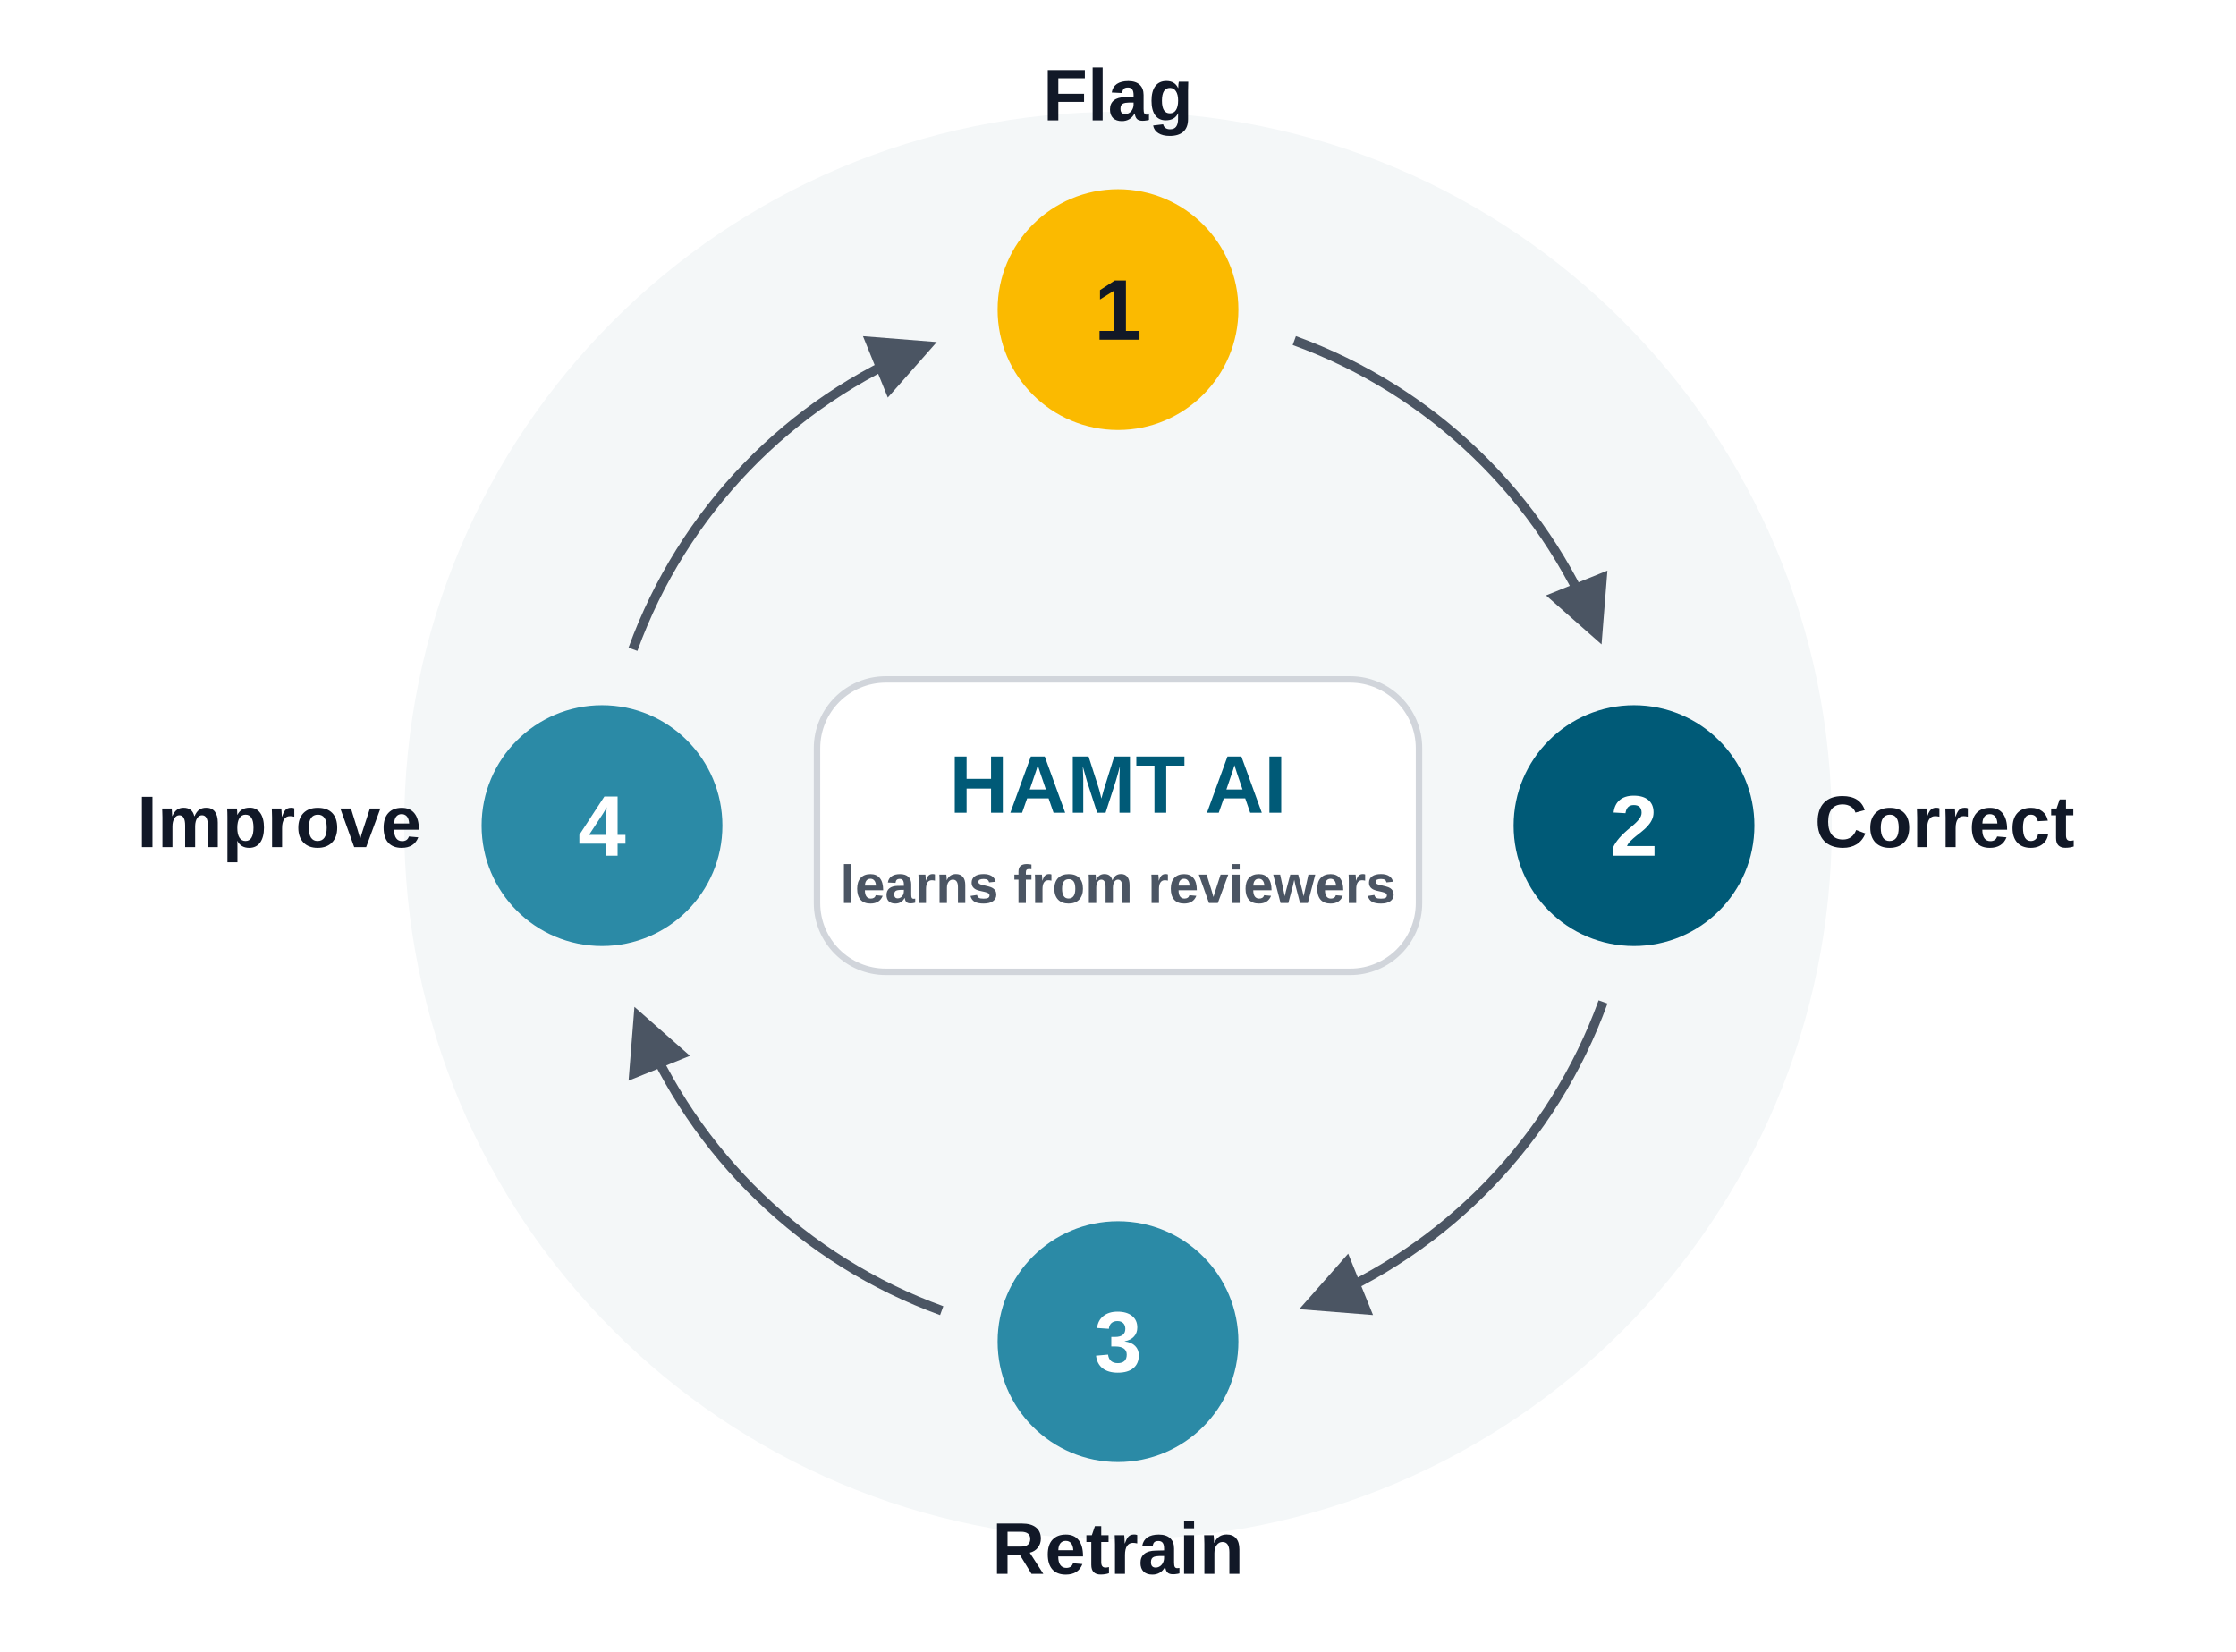
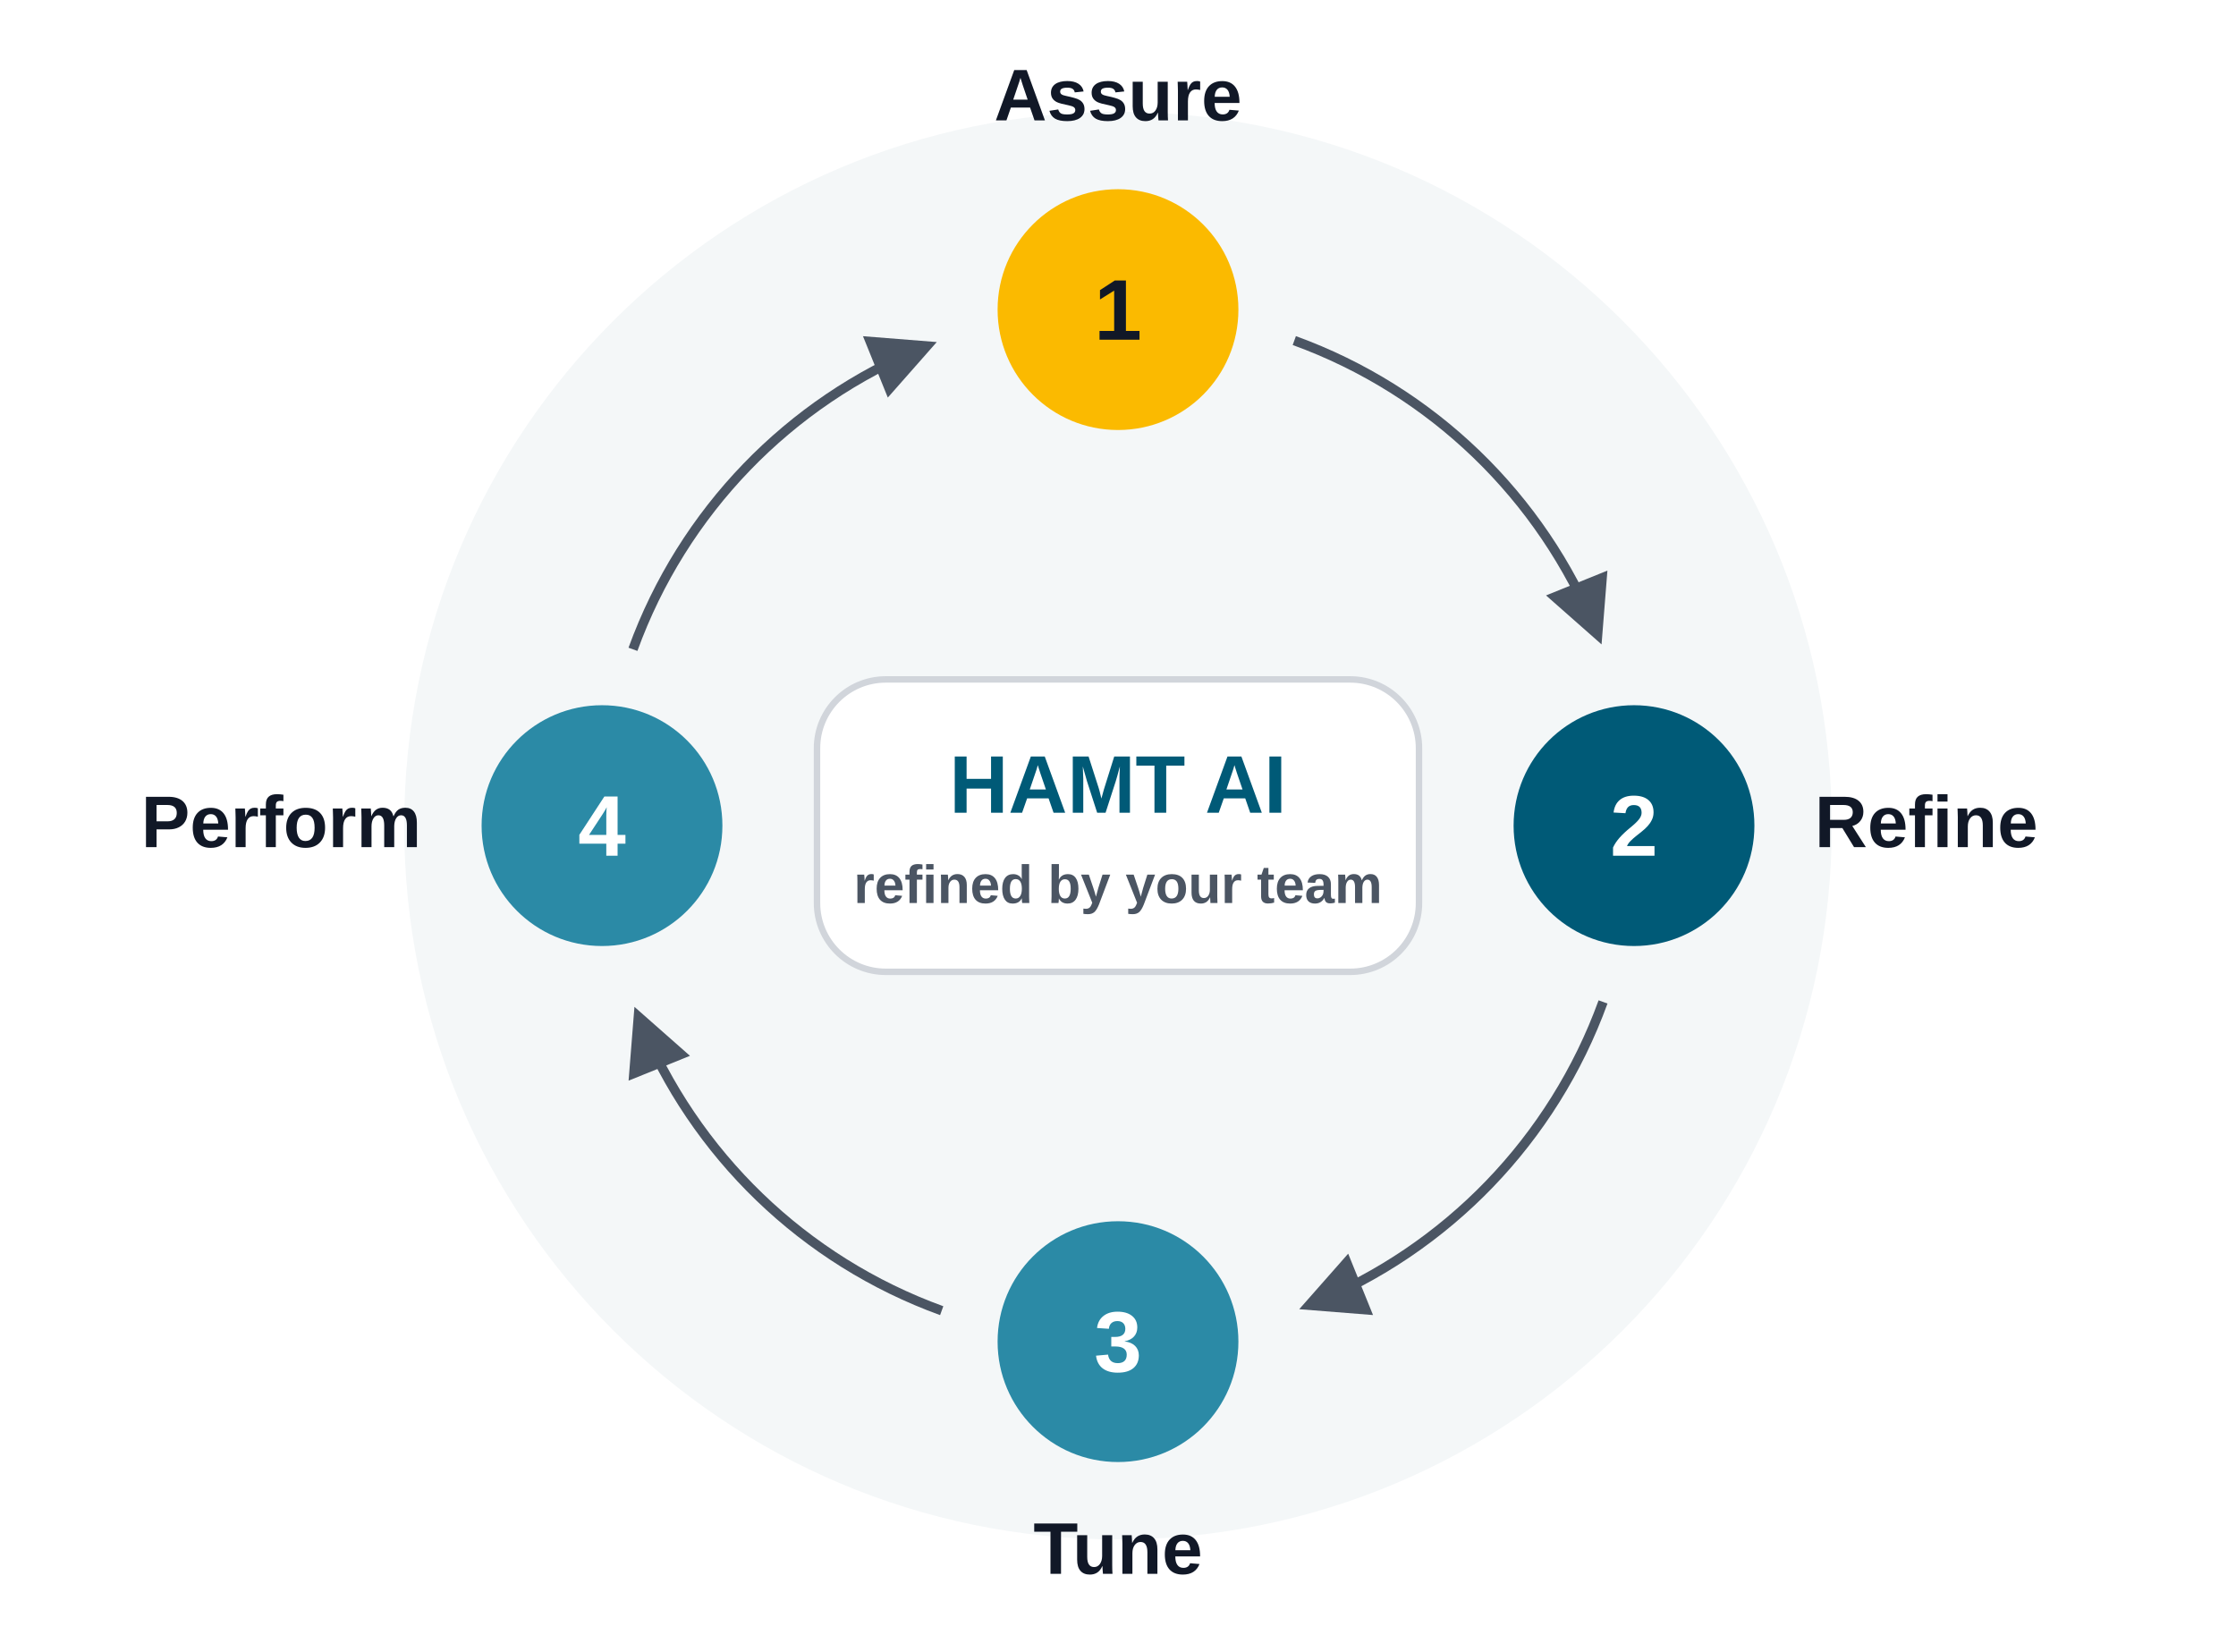
- <svg xmlns="http://www.w3.org/2000/svg" aria-label="Learning cycle: HAMT AI flags uncertain fields, a reviewer corrects them, the models retrain and improve" viewBox="-30 -12 520 384" width="1040" height="768">
+ <svg xmlns="http://www.w3.org/2000/svg" aria-label="Expert review cycle: HAMT AI assures each field, a reviewer refines the result, the models are tuned and perform better for your invoices" viewBox="-30 -12 520 384" width="1040" height="768">
  <defs>
    <marker id="lp" viewBox="0 0 10 10" refX="8" refY="5" markerWidth="7" markerHeight="7" orient="auto">
      <path d="M0 0L10 5L0 10z" fill="rgb(75, 85, 99)" stroke="none" stroke-width="1px" stroke-linecap="butt" stroke-linejoin="miter" font-size="17px" font-weight="400" text-anchor="start" />
    </marker>
  </defs>
  <circle cx="230" cy="180" r="166" fill="rgb(244, 247, 248)" stroke="none" stroke-width="1px" stroke-linecap="butt" stroke-linejoin="miter" font-size="17px" font-weight="400" text-anchor="start" />
  <path d="M271.0 67.2 A120 120 0 0 1 341.3 135.0" stroke-width="2.2px" stroke-dasharray="1px, 0px" marker-end="url(#lp)" fill="none" stroke="rgb(75, 85, 99)" stroke-linecap="butt" stroke-linejoin="miter" font-size="17px" font-weight="400" text-anchor="start" />
  <path d="M342.8 221.0 A120 120 0 0 1 275.0 291.3" stroke-width="2.2px" stroke-dasharray="1px, 0px" marker-end="url(#lp)" fill="none" stroke="rgb(75, 85, 99)" stroke-linecap="butt" stroke-linejoin="miter" font-size="17px" font-weight="400" text-anchor="start" />
  <path d="M189.0 292.8 A120 120 0 0 1 118.7 225.0" stroke-width="2.2px" stroke-dasharray="1px, 0px" marker-end="url(#lp)" fill="none" stroke="rgb(75, 85, 99)" stroke-linecap="butt" stroke-linejoin="miter" font-size="17px" font-weight="400" text-anchor="start" />
  <path d="M117.2 139.0 A120 120 0 0 1 185.0 68.7" stroke-width="2.2px" stroke-dasharray="1px, 0px" marker-end="url(#lp)" fill="none" stroke="rgb(75, 85, 99)" stroke-linecap="butt" stroke-linejoin="miter" font-size="17px" font-weight="400" text-anchor="start" />
  <circle cx="230.0" cy="60.0" r="28" fill="rgb(251, 186, 0)" stroke="none" stroke-width="1px" stroke-linecap="butt" stroke-linejoin="miter" font-size="17px" font-weight="400" text-anchor="start" />
  <text x="230.0" y="67.0" text-anchor="middle" font-size="20px" font-weight="800" fill="rgb(17, 24, 39)" stroke="none" stroke-width="1px" stroke-linecap="butt" stroke-linejoin="miter" font-family="&quot;Plus Jakarta Sans&quot;,&quot;Segoe UI&quot;,Arial,sans-serif">1</text>
-   <text x="230.0" y="16.0" text-anchor="middle" font-size="17px" font-weight="700" fill="rgb(17, 24, 39)" stroke="none" stroke-width="1px" stroke-linecap="butt" stroke-linejoin="miter" font-family="&quot;Plus Jakarta Sans&quot;,&quot;Segoe UI&quot;,Arial,sans-serif">Flag</text>
+   <text x="230.0" y="16.0" text-anchor="middle" font-size="17px" font-weight="700" fill="rgb(17, 24, 39)" stroke="none" stroke-width="1px" stroke-linecap="butt" stroke-linejoin="miter" font-family="&quot;Plus Jakarta Sans&quot;,&quot;Segoe UI&quot;,Arial,sans-serif">Assure</text>
  <circle cx="350.0" cy="180.0" r="28" fill="rgb(0, 90, 119)" stroke="none" stroke-width="1px" stroke-linecap="butt" stroke-linejoin="miter" font-size="17px" font-weight="400" text-anchor="start" />
  <text x="350.0" y="187.0" text-anchor="middle" font-size="20px" font-weight="800" fill="rgb(255, 255, 255)" stroke="none" stroke-width="1px" stroke-linecap="butt" stroke-linejoin="miter" font-family="&quot;Plus Jakarta Sans&quot;,&quot;Segoe UI&quot;,Arial,sans-serif">2</text>
-   <text x="392.0" y="185.0" text-anchor="start" font-size="17px" font-weight="700" fill="rgb(17, 24, 39)" stroke="none" stroke-width="1px" stroke-linecap="butt" stroke-linejoin="miter" font-family="&quot;Plus Jakarta Sans&quot;,&quot;Segoe UI&quot;,Arial,sans-serif">Correct</text>
+   <text x="392.0" y="185.0" text-anchor="start" font-size="17px" font-weight="700" fill="rgb(17, 24, 39)" stroke="none" stroke-width="1px" stroke-linecap="butt" stroke-linejoin="miter" font-family="&quot;Plus Jakarta Sans&quot;,&quot;Segoe UI&quot;,Arial,sans-serif">Refine</text>
  <circle cx="230.0" cy="300.0" r="28" fill="rgb(43, 138, 166)" stroke="none" stroke-width="1px" stroke-linecap="butt" stroke-linejoin="miter" font-size="17px" font-weight="400" text-anchor="start" />
  <text x="230.0" y="307.0" text-anchor="middle" font-size="20px" font-weight="800" fill="rgb(255, 255, 255)" stroke="none" stroke-width="1px" stroke-linecap="butt" stroke-linejoin="miter" font-family="&quot;Plus Jakarta Sans&quot;,&quot;Segoe UI&quot;,Arial,sans-serif">3</text>
-   <text x="230.0" y="354.0" text-anchor="middle" font-size="17px" font-weight="700" fill="rgb(17, 24, 39)" stroke="none" stroke-width="1px" stroke-linecap="butt" stroke-linejoin="miter" font-family="&quot;Plus Jakarta Sans&quot;,&quot;Segoe UI&quot;,Arial,sans-serif">Retrain</text>
+   <text x="230.0" y="354.0" text-anchor="middle" font-size="17px" font-weight="700" fill="rgb(17, 24, 39)" stroke="none" stroke-width="1px" stroke-linecap="butt" stroke-linejoin="miter" font-family="&quot;Plus Jakarta Sans&quot;,&quot;Segoe UI&quot;,Arial,sans-serif">Tune</text>
  <circle cx="110.0" cy="180.0" r="28" fill="rgb(43, 138, 166)" stroke="none" stroke-width="1px" stroke-linecap="butt" stroke-linejoin="miter" font-size="17px" font-weight="400" text-anchor="start" />
  <text x="110.0" y="187.0" text-anchor="middle" font-size="20px" font-weight="800" fill="rgb(255, 255, 255)" stroke="none" stroke-width="1px" stroke-linecap="butt" stroke-linejoin="miter" font-family="&quot;Plus Jakarta Sans&quot;,&quot;Segoe UI&quot;,Arial,sans-serif">4</text>
-   <text x="68.0" y="185.0" text-anchor="end" font-size="17px" font-weight="700" fill="rgb(17, 24, 39)" stroke="none" stroke-width="1px" stroke-linecap="butt" stroke-linejoin="miter" font-family="&quot;Plus Jakarta Sans&quot;,&quot;Segoe UI&quot;,Arial,sans-serif">Improve</text>
+   <text x="68.0" y="185.0" text-anchor="end" font-size="17px" font-weight="700" fill="rgb(17, 24, 39)" stroke="none" stroke-width="1px" stroke-linecap="butt" stroke-linejoin="miter" font-family="&quot;Plus Jakarta Sans&quot;,&quot;Segoe UI&quot;,Arial,sans-serif">Perform</text>
  <rect x="160" y="146" width="140" height="68" rx="16" stroke-width="1.5px" fill="rgb(255, 255, 255)" stroke="rgb(209, 213, 219)" stroke-linecap="butt" stroke-linejoin="miter" font-size="17px" font-weight="400" text-anchor="start" />
  <text x="230" y="177" text-anchor="middle" font-size="19px" font-weight="800" fill="rgb(0, 90, 119)" stroke="none" stroke-width="1px" stroke-linecap="butt" stroke-linejoin="miter" font-family="&quot;Plus Jakarta Sans&quot;,&quot;Segoe UI&quot;,Arial,sans-serif">HAMT AI</text>
-   <text x="230" y="198" text-anchor="middle" font-size="12.5px" font-weight="600" fill="rgb(75, 85, 99)" stroke="none" stroke-width="1px" stroke-linecap="butt" stroke-linejoin="miter" font-family="&quot;Plus Jakarta Sans&quot;,&quot;Segoe UI&quot;,Arial,sans-serif">learns from reviewers</text>
+   <text x="230" y="198" text-anchor="middle" font-size="12.5px" font-weight="600" fill="rgb(75, 85, 99)" stroke="none" stroke-width="1px" stroke-linecap="butt" stroke-linejoin="miter" font-family="&quot;Plus Jakarta Sans&quot;,&quot;Segoe UI&quot;,Arial,sans-serif">refined by your team</text>
</svg>
